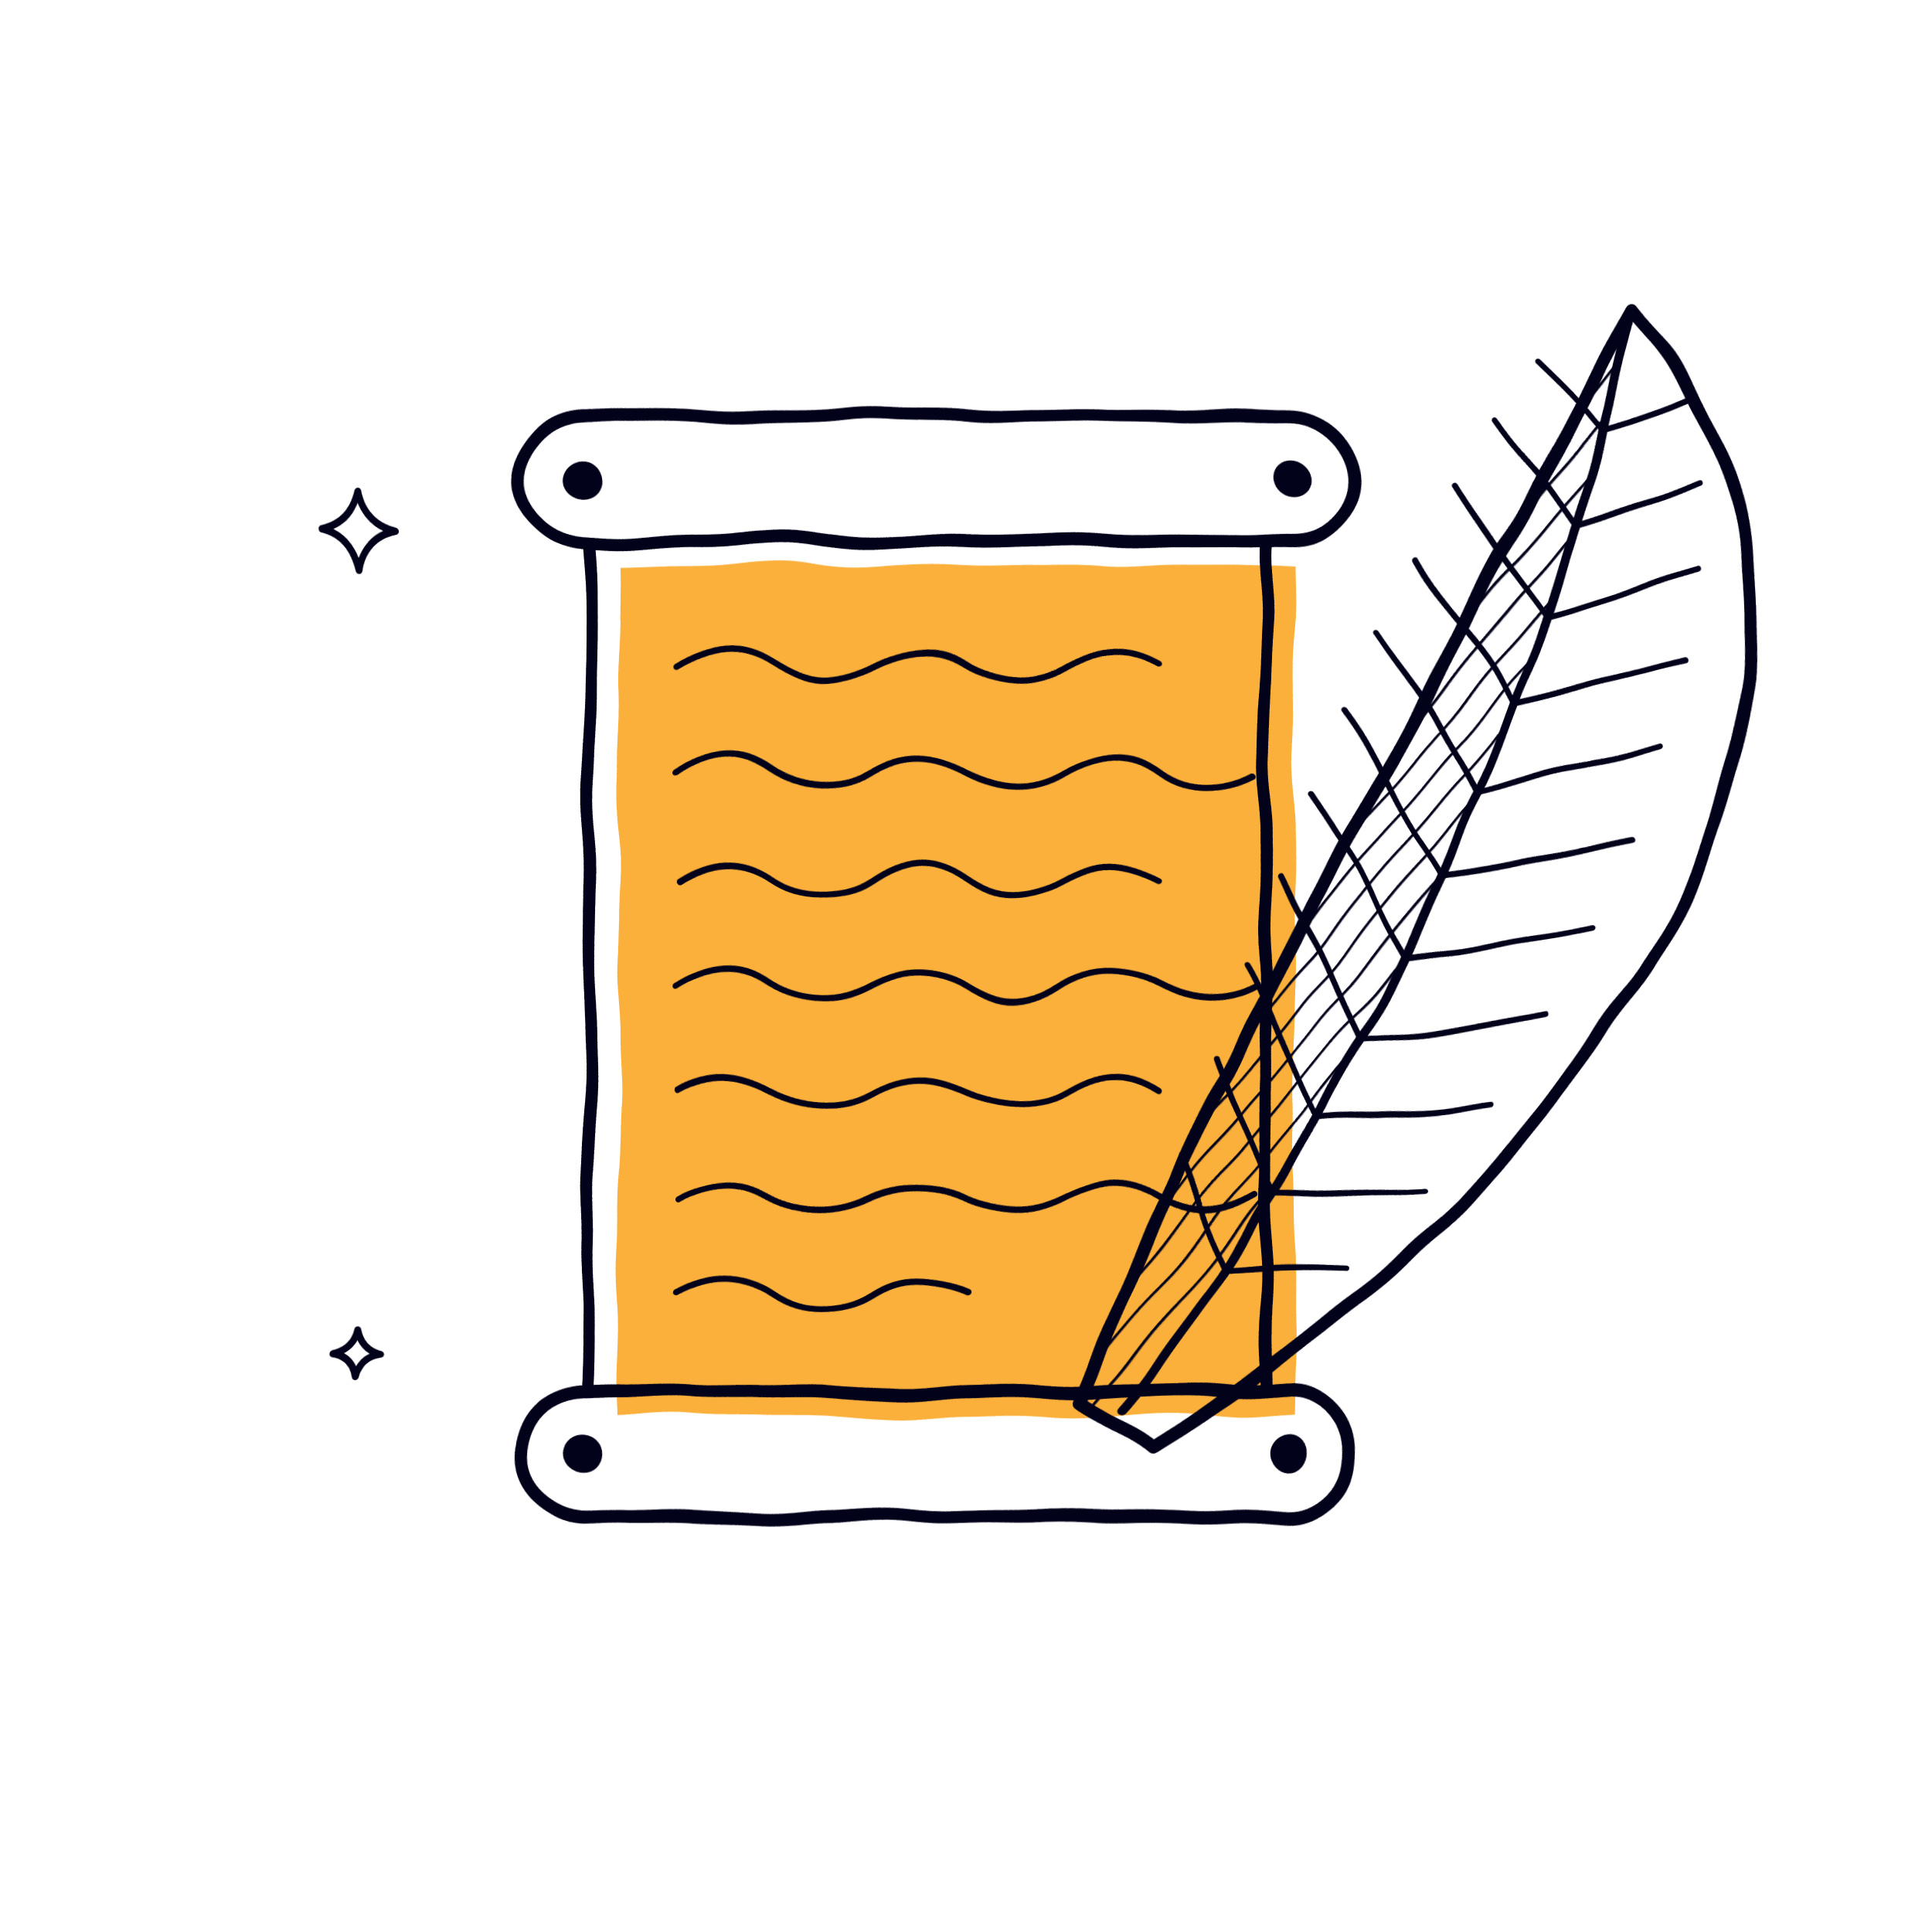
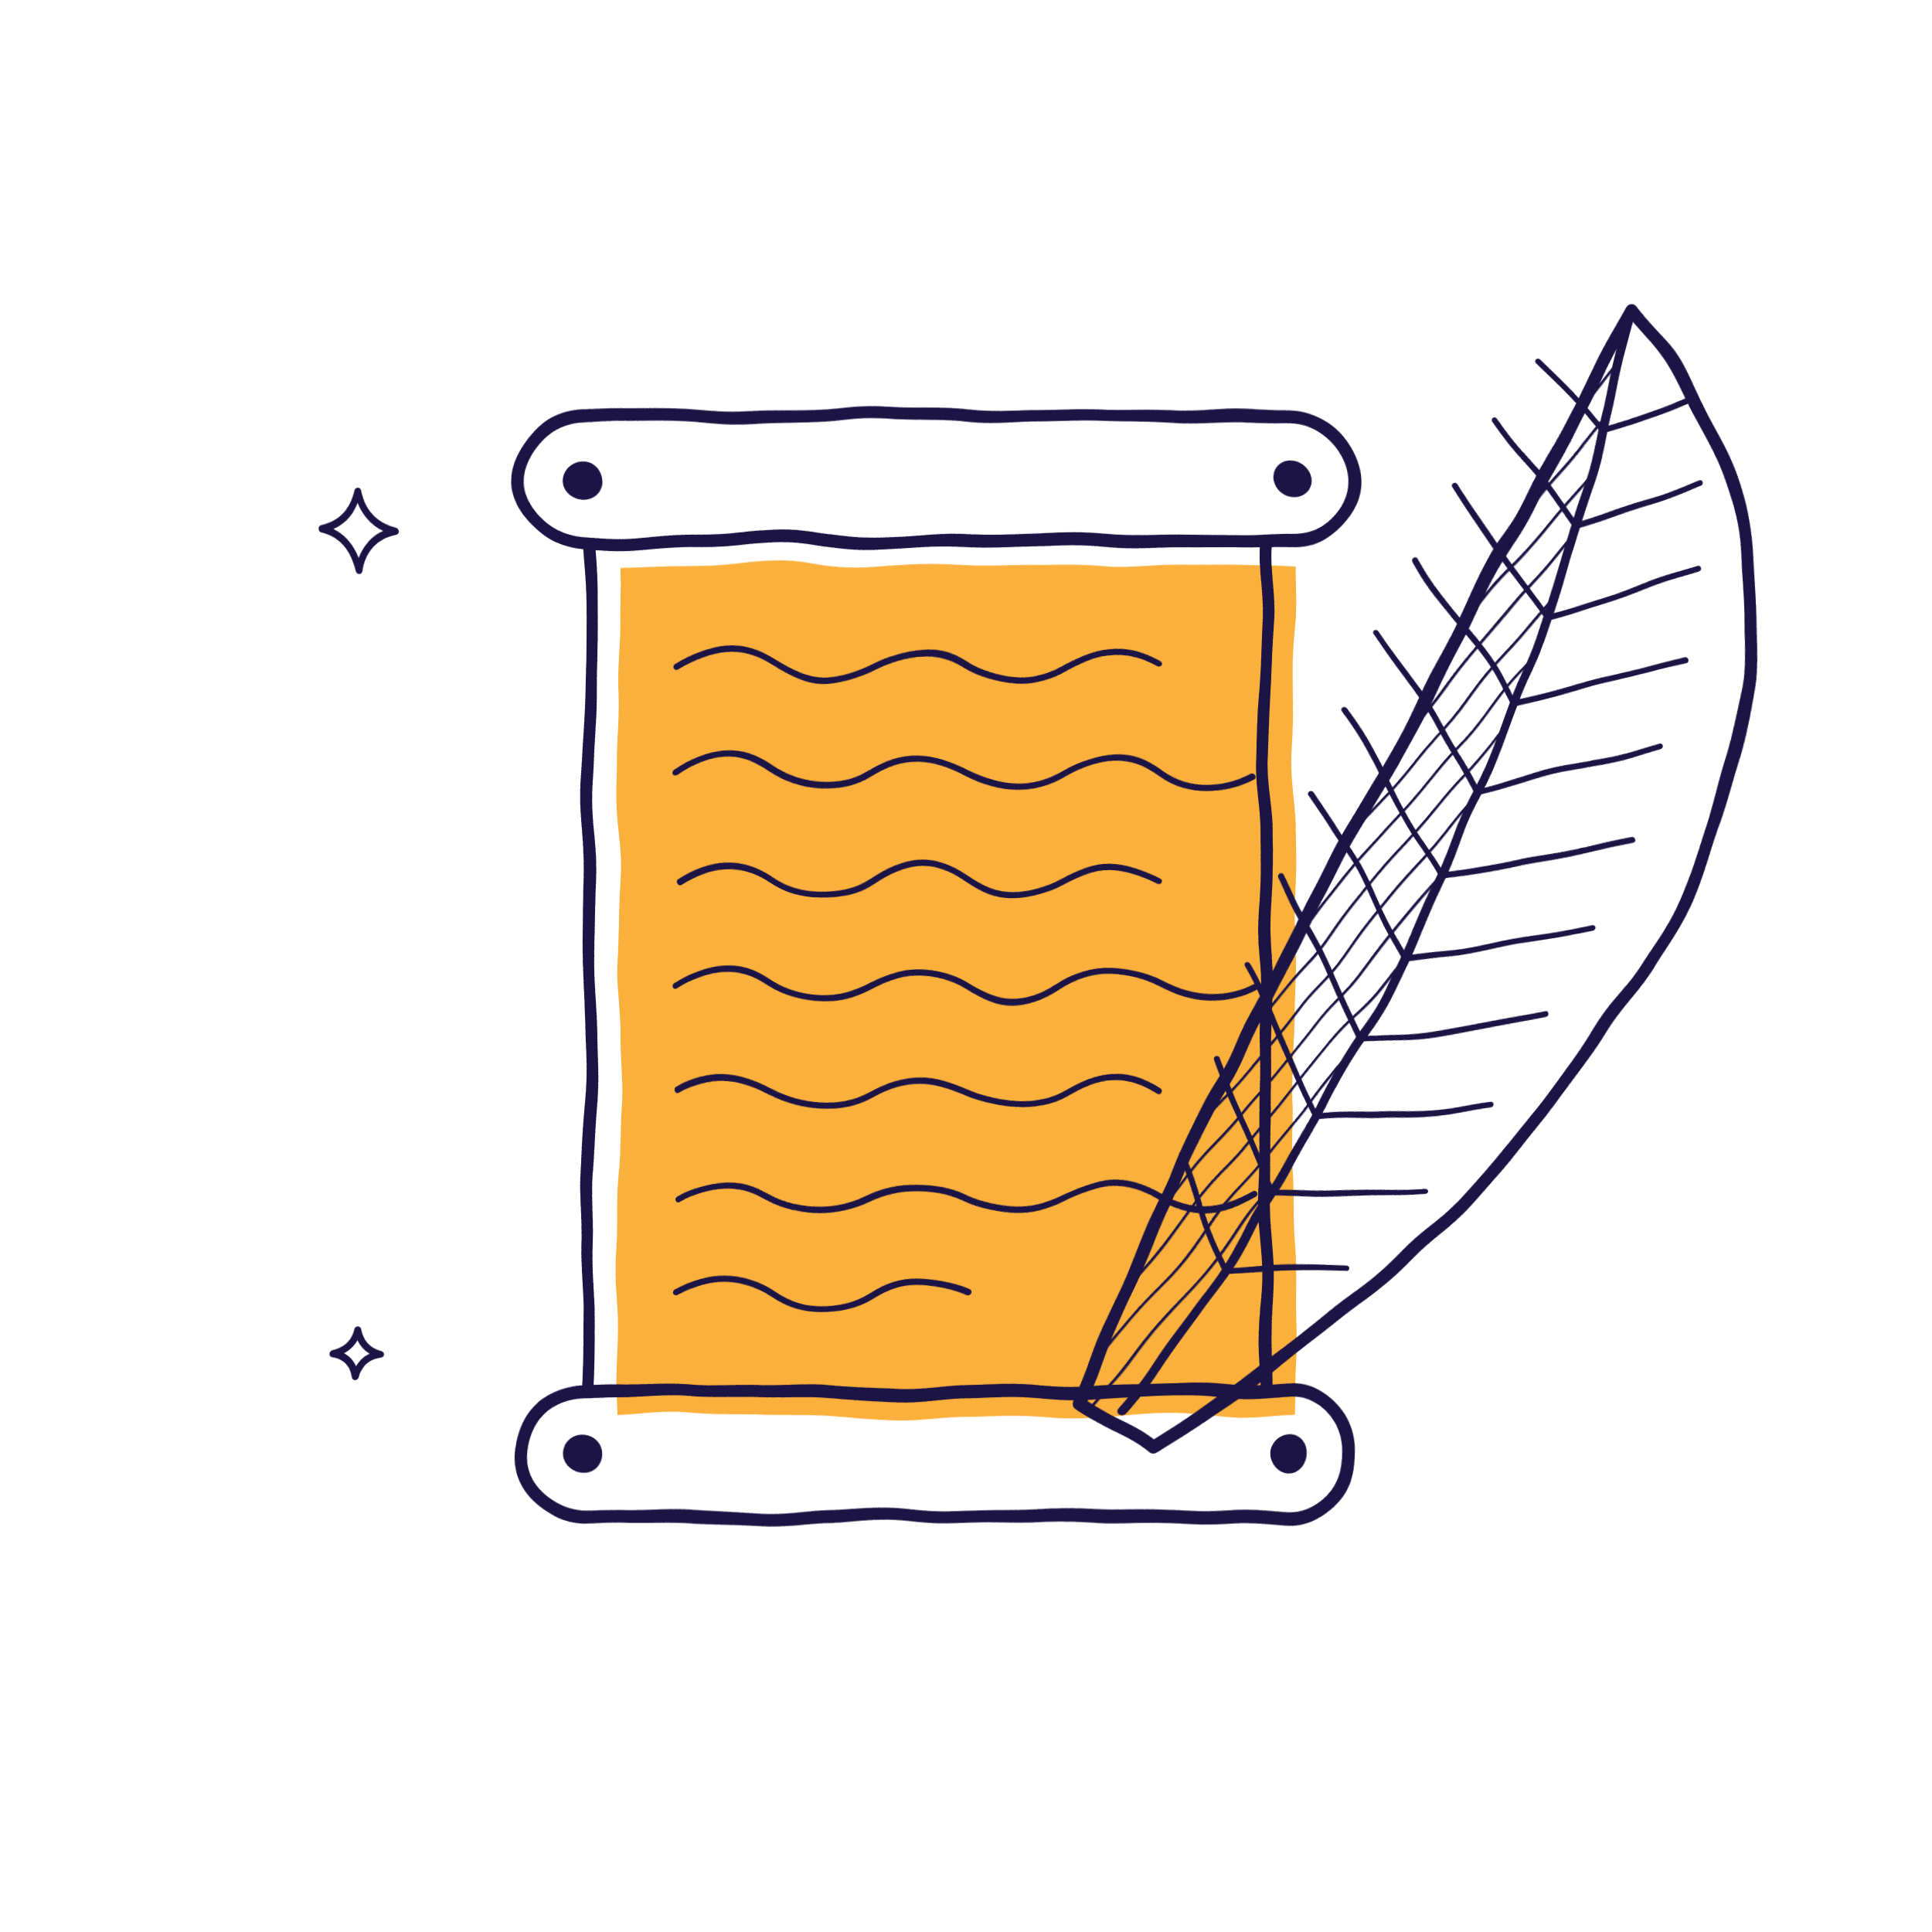
<svg xmlns="http://www.w3.org/2000/svg" viewBox="0 0 400 400" width="800" height="800">
  <defs>
    <filter id="mano" x="-4%" y="-4%" width="108%" height="108%">
      <feTurbulence type="fractalNoise" baseFrequency="0.035" numOctaves="2" seed="7" result="n" />
      <feDisplacementMap in="SourceGraphic" in2="n" scale="3.4" xChannelSelector="R" yChannelSelector="G" />
    </filter>
    <pattern id="trama" width="5" height="5" patternUnits="userSpaceOnUse" patternTransform="rotate(40)">
-       <line x1="0" y1="0" x2="0" y2="5" stroke="#03021b" stroke-width="1.1" />
+       <line x1="0" y1="0" x2="0" y2="5" stroke="#1b1444" stroke-width="1.1" />
    </pattern>
  </defs>
  <g filter="url(#mano)">
    <g transform="translate(6 5)" fill="#fbb03b" stroke="none">
      <path d="M122,112 L262,112 L262,288 L122,288 Z" />
    </g>
    <g fill="url(#trama)" stroke="none">
      <path d="M338,64 C318,150 282,230 232,292 L224,290 C252,216 302,134 338,64 Z" />
    </g>
-     <g fill="none" stroke="#03021b" stroke-linecap="round" stroke-linejoin="round">
+     <g fill="none" stroke="#1b1444" stroke-linecap="round" stroke-linejoin="round">
      <path d="M122,112 L262,112 L262,288 L122,288 Z" stroke-width="2.4" />
      <path d="M121,86 H267 A13,13 0 0 1 267,112 H121 A13,13 0 0 1 121,86 Z" stroke-width="2.6" />
      <path d="M121,288 H267 A13,13 0 0 1 267,314 H121 A13,13 0 0 1 121,288 Z" stroke-width="2.6" />
      <path d="M140,138 q10,-6 20,0 t20,0 t20,0 t20,0 t20,0" stroke-width="1.3" />
      <path d="M140,160 q10,-6 20,0 t20,0 t20,0 t20,0 t20,0 t20,0" stroke-width="1.3" />
      <path d="M140,182 q10,-6 20,0 t20,0 t20,0 t20,0 t20,0" stroke-width="1.3" />
      <path d="M140,204 q10,-6 20,0 t20,0 t20,0 t20,0 t20,0 t20,0" stroke-width="1.3" />
      <path d="M140,226 q10,-6 20,0 t20,0 t20,0 t20,0 t20,0" stroke-width="1.3" />
      <path d="M140,248 q10,-6 20,0 t20,0 t20,0 t20,0 t20,0 t20,0" stroke-width="1.3" />
      <path d="M140,268 q10,-6 20,0 t20,0 t20,0" stroke-width="1.3" />
      <path d="M338,64 C394,128 352,228 238,300 L224,290 C252,216 302,134 338,64 Z" stroke-width="2.6" />
      <path d="M338,64 C318,150 282,230 232,292" stroke-width="1.8" />
      <path d="M331.52,89.61 l-12.63,-15.21 M331.52,89.61 l18.62,-6.66 M326.04,108.53 l-16.68,-21.35 M326.04,108.53 l25.77,-8.37 M320.03,127.19 l-19.22,-26.19 M320.03,127.19 l31.19,-9.11 M313.5,145.54 l-20.6,-29.95 M313.5,145.54 l35.19,-9.11 M306.45,163.55 l-20.98,-32.65 M306.45,163.55 l37.86,-8.55 M298.88,181.2 l-20.49,-34.27 M298.88,181.2 l39.21,-7.53 M290.81,198.46 l-19.23,-34.73 M290.81,198.46 l39.22,-6.19 M282.24,215.29 l-17.33,-33.98 M282.24,215.29 l37.86,-4.66 M273.17,231.66 l-14.88,-31.93 M273.17,231.66 l35.09,-3.07 M263.6,247.55 l-12.01,-28.44 M263.6,247.55 l30.83,-1.56 M253.55,262.93 l-8.81,-23.29 M253.55,262.93 l24.9,-0.31 " stroke-width="1.2" />
    </g>
-     <g fill="#03021b" stroke="none">
+     <g fill="#1b1444" stroke="none">
      <path d="M117,99 a4,4 0 1,0 8,0 a4,4 0 1,0 -8,0 Z" />
      <path d="M263,99 a4,4 0 1,0 8,0 a4,4 0 1,0 -8,0 Z" />
      <path d="M117,301 a4,4 0 1,0 8,0 a4,4 0 1,0 -8,0 Z" />
      <path d="M263,301 a4,4 0 1,0 8,0 a4,4 0 1,0 -8,0 Z" />
    </g>
-     <g fill="none" stroke="#03021b" stroke-width="1.5" stroke-linecap="round" stroke-linejoin="round">
+     <g fill="none" stroke="#1b1444" stroke-width="1.5" stroke-linecap="round" stroke-linejoin="round">
      <path d="M74,102 Q75.44,108.56 82,110 Q75.44,111.44 74,118 Q72.56,111.44 66,110 Q72.56,108.56 74,102 Z" />
      <path d="M74,275 Q74.9,279.1 79,280 Q74.9,280.9 74,285 Q73.1,280.9 69,280 Q73.1,279.1 74,275 Z" />
    </g>
  </g>
</svg>
